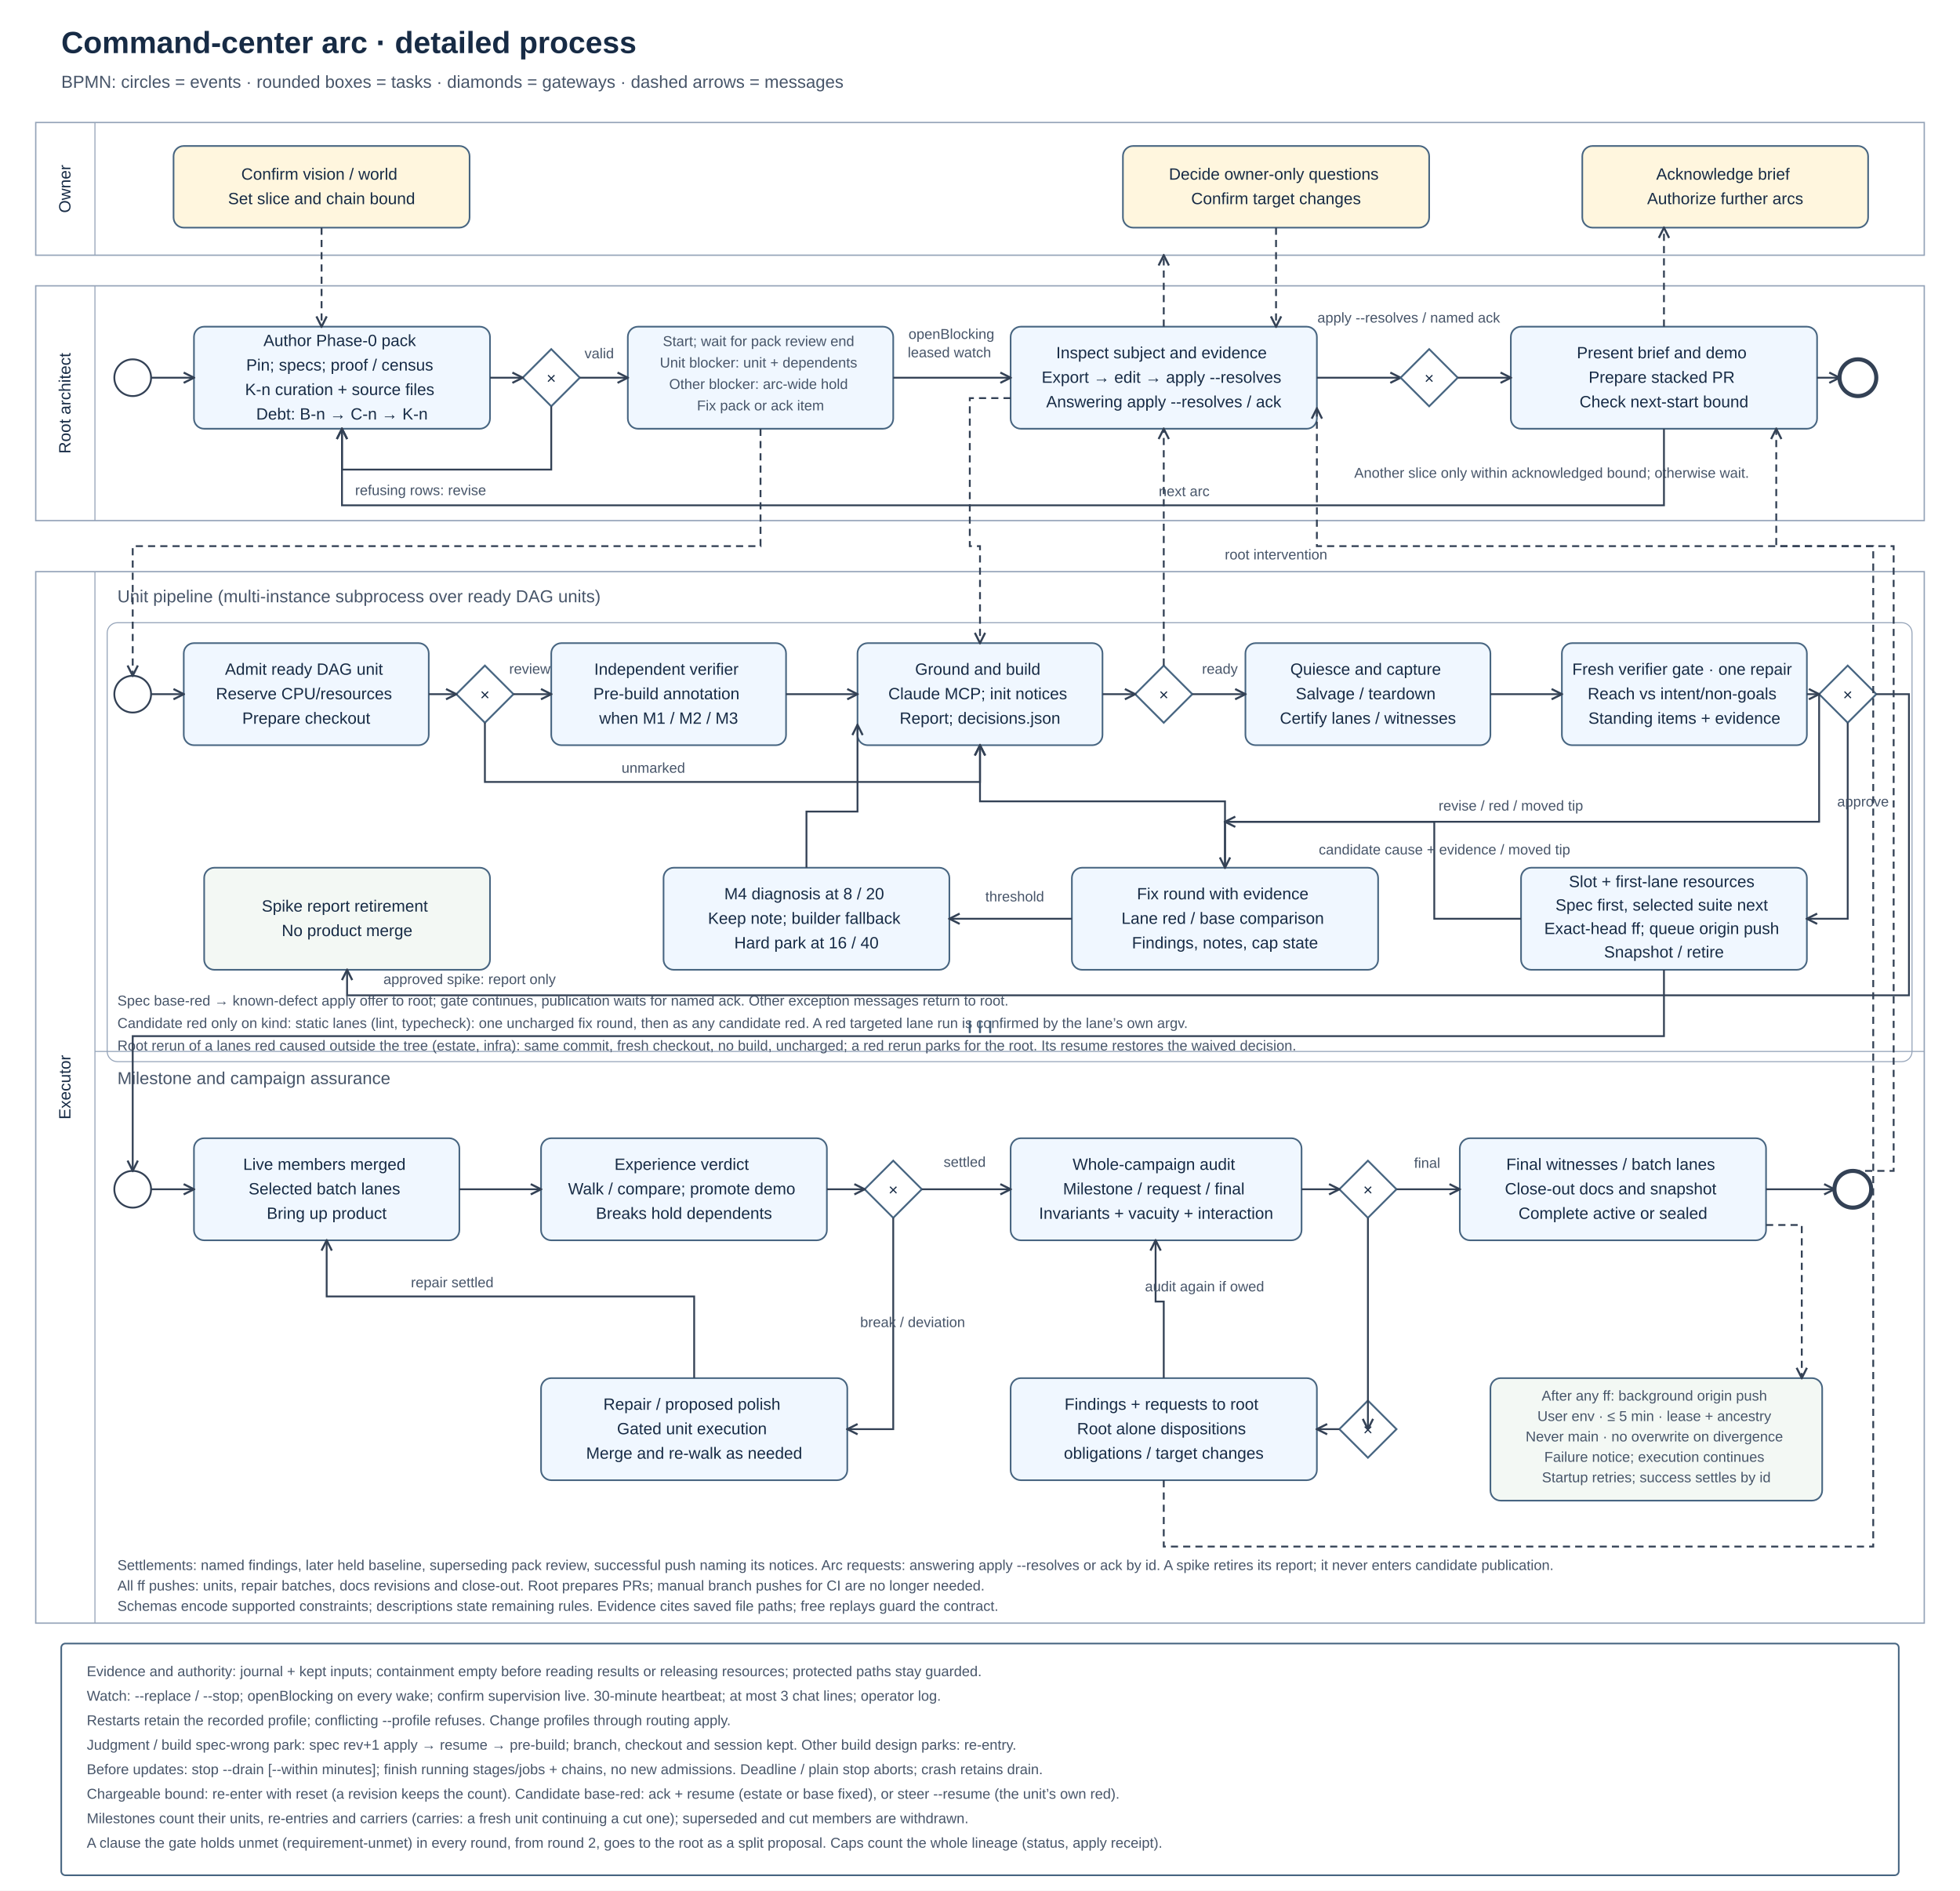
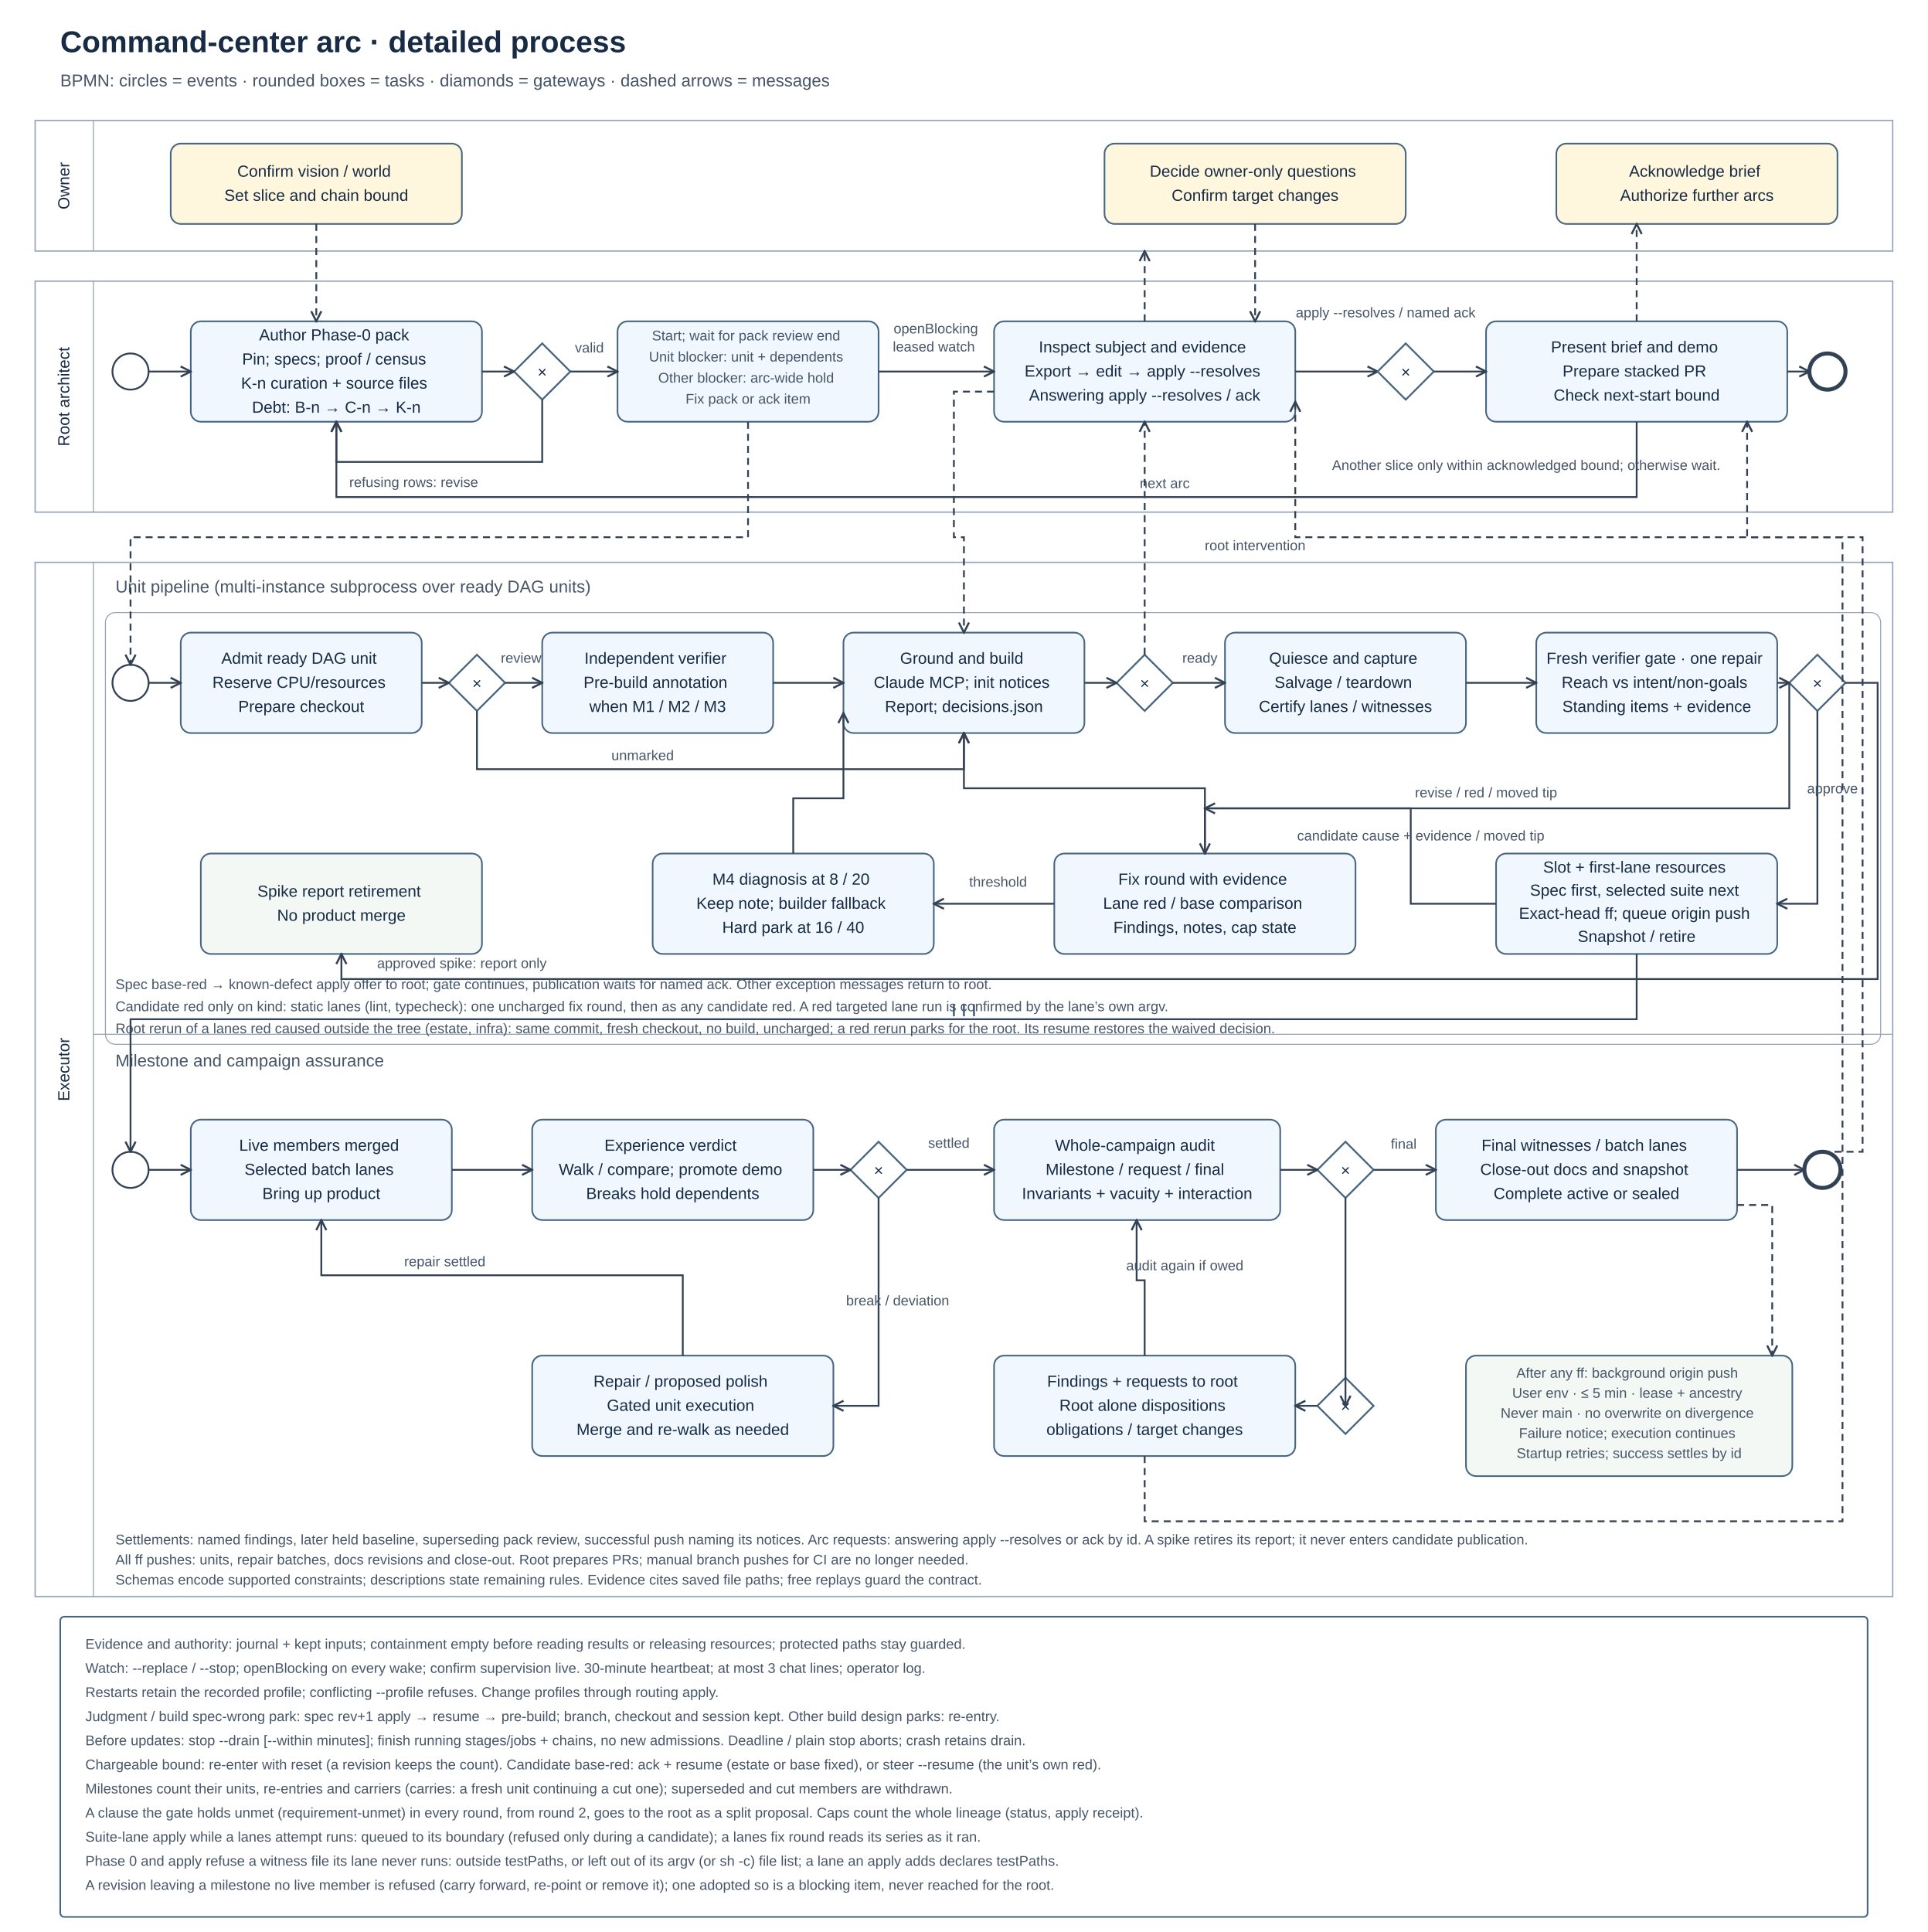
- <svg xmlns="http://www.w3.org/2000/svg" width="1920" height="1852" viewBox="0 0 1920 1852" role="img" aria-labelledby="title desc">
+ <svg xmlns="http://www.w3.org/2000/svg" width="1920" height="1924" viewBox="0 0 1920 1924" role="img" aria-labelledby="title desc">
  <defs>
    <marker id="arrow" viewBox="0 0 10 10" refX="9" refY="5" markerWidth="7" markerHeight="7" orient="auto-start-reverse">
      <path d="M 1 1 L 9 5 L 1 9" fill="none" stroke="#334155" stroke-width="1.6" />
    </marker>
  </defs>
  <style>text{font-family:Arial,Helvetica,sans-serif;fill:#172b45} .title{font-size:30px;font-weight:700}.sub{font-size:17px;fill:#475569}.label{font-size:16px}.small{font-size:14px;fill:#475569}.task{stroke:#476581;stroke-width:1.6}.edge{fill:none;stroke:#334155;stroke-width:1.8;marker-end:url(#arrow)}.msg{stroke-dasharray:7 5}.pool{fill:#fff;stroke:#94a3b8;stroke-width:1.3}</style>
-   <rect width="1920" height="1852" fill="#fff" />
+   <rect width="1920" height="1924" fill="#fff" />
  <text x="60" y="52" class="title" text-anchor="start">
    <tspan x="60" dy="0">Command-center arc · detailed process</tspan>
  </text>
  <text x="60" y="86" class="sub" text-anchor="start">
    <tspan x="60" dy="0">BPMN: circles = events · rounded boxes = tasks · diamonds = gateways · dashed arrows = messages</tspan>
  </text>
  <rect x="35" y="120" width="1850" height="130" class="pool" />
  <path d="M93 120V250" stroke="#94a3b8" />
  <text transform="translate(69 185.0) rotate(-90)" text-anchor="middle" class="label">Owner</text>
  <rect x="35" y="280" width="1850" height="230" class="pool" />
  <path d="M93 280V510" stroke="#94a3b8" />
  <text transform="translate(69 395.0) rotate(-90)" text-anchor="middle" class="label">Root architect</text>
  <rect x="35" y="560" width="1850" height="1030" class="pool" />
  <path d="M93 560V1590" stroke="#94a3b8" />
  <text transform="translate(69 1065.0) rotate(-90)" text-anchor="middle" class="label">Executor</text>
  <rect x="170" y="143" width="290" height="80" rx="10" fill="#fff6de" class="task" />
  <text x="315.0" y="176.0" class="label" text-anchor="middle">
    <tspan x="315.0" dy="0">Confirm vision / world</tspan>
    <tspan x="315.0" dy="24">Set slice and chain bound</tspan>
  </text>
  <rect x="1100" y="143" width="300" height="80" rx="10" fill="#fff6de" class="task" />
  <text x="1250.0" y="176.0" class="label" text-anchor="middle">
    <tspan x="1250.0" dy="0">Decide owner-only questions</tspan>
    <tspan x="1250.0" dy="24">Confirm target changes</tspan>
  </text>
  <rect x="1550" y="143" width="280" height="80" rx="10" fill="#fff6de" class="task" />
  <text x="1690.0" y="176.0" class="label" text-anchor="middle">
    <tspan x="1690.0" dy="0">Acknowledge brief</tspan>
    <tspan x="1690.0" dy="24">Authorize further arcs</tspan>
  </text>
  <circle cx="130" cy="370" r="18" fill="#fff" stroke="#334155" stroke-width="1.8" />
  <rect x="190" y="320" width="290" height="100" rx="10" fill="#f0f7ff" class="task" />
  <text x="335.0" y="339.0" class="label" text-anchor="middle">
    <tspan x="335.0" dy="0">Author Phase-0 pack</tspan>
    <tspan x="335.0" dy="24">Pin; specs; proof / census</tspan>
    <tspan x="335.0" dy="24">K-n curation + source files</tspan>
    <tspan x="335.0" dy="24">Debt: B-n → C-n → K-n</tspan>
  </text>
  <path d="M540 342L568 370L540 398L512 370Z" fill="#fff" stroke="#476581" stroke-width="1.8" />
  <text x="540" y="376" class="label" text-anchor="middle">
    <tspan x="540" dy="0">×</tspan>
  </text>
  <rect x="615" y="320" width="260" height="100" rx="10" fill="#f0f7ff" class="task" />
  <text x="745.0" y="339" class="small" text-anchor="middle">
    <tspan x="745.0" dy="0">Start; wait for pack review end</tspan>
    <tspan x="745.0" dy="21">Unit blocker: unit + dependents</tspan>
    <tspan x="745.0" dy="21">Other blocker: arc-wide hold</tspan>
    <tspan x="745.0" dy="21">Fix pack or ack item</tspan>
  </text>
  <rect x="990" y="320" width="300" height="100" rx="10" fill="#f0f7ff" class="task" />
  <text x="1140.0" y="351.0" class="label" text-anchor="middle">
    <tspan x="1140.0" dy="0">Inspect subject and evidence</tspan>
    <tspan x="1140.0" dy="24">Export → edit → apply --resolves</tspan>
    <tspan x="1140.0" dy="24">Answering apply --resolves / ack</tspan>
  </text>
  <rect x="1480" y="320" width="300" height="100" rx="10" fill="#f0f7ff" class="task" />
  <text x="1630.0" y="351.0" class="label" text-anchor="middle">
    <tspan x="1630.0" dy="0">Present brief and demo</tspan>
    <tspan x="1630.0" dy="24">Prepare stacked PR</tspan>
    <tspan x="1630.0" dy="24">Check next-start bound</tspan>
  </text>
  <circle cx="1820" cy="370" r="18" fill="#fff" stroke="#334155" stroke-width="4" />
  <polyline points="148,370 190,370" class="edge" />
  <polyline points="480,370 512,370" class="edge" />
  <polyline points="568,370 615,370" class="edge" />
  <text x="587" y="351" class="small" text-anchor="middle">
    <tspan x="587" dy="0">valid</tspan>
  </text>
  <polyline points="540,398 540,460 335,460 335,420" class="edge" />
  <text x="412" y="485" class="small" text-anchor="middle">
    <tspan x="412" dy="0">refusing rows: revise</tspan>
  </text>
  <polyline points="875,370 990,370" class="edge" />
  <text x="932" y="350" class="small" text-anchor="middle">
    <tspan x="932" dy="0">leased watch</tspan>
    <tspan x="932" dy="-18">openBlocking</tspan>
  </text>
  <polyline points="1290,370 1372,370" class="edge" />
  <text x="1380" y="316" class="small" text-anchor="middle">
    <tspan x="1380" dy="0">apply --resolves / named ack</tspan>
  </text>
  <path d="M1400 342L1428 370L1400 398L1372 370Z" fill="#fff" stroke="#476581" stroke-width="1.8" />
  <text x="1400" y="376" class="label" text-anchor="middle">
    <tspan x="1400" dy="0">×</tspan>
  </text>
  <polyline points="1428,370 1480,370" class="edge" />
  <polyline points="1780,370 1802,370" class="edge" />
  <polyline points="315,223 315,320" class="edge msg" />
  <polyline points="1140,320 1140,250" class="edge msg" />
  <polyline points="1250,223 1250,320" class="edge msg" />
  <polyline points="1630,320 1630,223" class="edge msg" />
  <text x="1520" y="468" class="small" text-anchor="middle">
    <tspan x="1520" dy="0">Another slice only within acknowledged bound; otherwise wait.</tspan>
  </text>
  <polyline points="1630,420 1630,495 335,495 335,420" class="edge" />
  <text x="1160" y="486" class="small" text-anchor="middle">
    <tspan x="1160" dy="0">next arc</tspan>
  </text>
  <path d="M93 1030H1885" stroke="#94a3b8" />
  <text x="115" y="590" class="sub" text-anchor="start">
    <tspan x="115" dy="0">Unit pipeline (multi-instance subprocess over ready DAG units)</tspan>
  </text>
  <rect x="105" y="610" width="1768" height="430" rx="10" fill="none" stroke="#94a3b8" />
  <path d="M950 1000v12 M960 1000v12 M970 1000v12" stroke="#476581" stroke-width="2" />
  <circle cx="130" cy="680" r="18" fill="#fff" stroke="#334155" stroke-width="1.8" />
  <rect x="180" y="630" width="240" height="100" rx="10" fill="#f0f7ff" class="task" />
  <text x="300.0" y="661.0" class="label" text-anchor="middle">
    <tspan x="300.0" dy="0">Admit ready DAG unit</tspan>
    <tspan x="300.0" dy="24">Reserve CPU/resources</tspan>
    <tspan x="300.0" dy="24">Prepare checkout</tspan>
  </text>
  <path d="M475 652L503 680L475 708L447 680Z" fill="#fff" stroke="#476581" stroke-width="1.8" />
  <text x="475" y="686" class="label" text-anchor="middle">
    <tspan x="475" dy="0">×</tspan>
  </text>
  <rect x="540" y="630" width="230" height="100" rx="10" fill="#f0f7ff" class="task" />
  <text x="655.0" y="661.0" class="label" text-anchor="middle">
    <tspan x="655.0" dy="0">Independent verifier</tspan>
    <tspan x="655.0" dy="24">Pre-build annotation</tspan>
    <tspan x="655.0" dy="24">when M1 / M2 / M3</tspan>
  </text>
  <rect x="840" y="630" width="240" height="100" rx="10" fill="#f0f7ff" class="task" />
  <text x="960.0" y="661.0" class="label" text-anchor="middle">
    <tspan x="960.0" dy="0">Ground and build</tspan>
    <tspan x="960.0" dy="24">Claude MCP; init notices</tspan>
    <tspan x="960.0" dy="24">Report; decisions.json</tspan>
  </text>
  <path d="M1140 652L1168 680L1140 708L1112 680Z" fill="#fff" stroke="#476581" stroke-width="1.8" />
  <text x="1140" y="686" class="label" text-anchor="middle">
    <tspan x="1140" dy="0">×</tspan>
  </text>
  <rect x="1220" y="630" width="240" height="100" rx="10" fill="#f0f7ff" class="task" />
  <text x="1340.0" y="661.0" class="label" text-anchor="middle">
    <tspan x="1340.0" dy="0">Quiesce and capture</tspan>
    <tspan x="1340.0" dy="24">Salvage / teardown</tspan>
    <tspan x="1340.0" dy="24">Certify lanes / witnesses</tspan>
  </text>
  <rect x="1530" y="630" width="240" height="100" rx="10" fill="#f0f7ff" class="task" />
  <text x="1650.0" y="661.0" class="label" text-anchor="middle">
    <tspan x="1650.0" dy="0">Fresh verifier gate · one repair</tspan>
    <tspan x="1650.0" dy="24">Reach vs intent/non-goals</tspan>
    <tspan x="1650.0" dy="24">Standing items + evidence</tspan>
  </text>
  <polyline points="148,680 180,680" class="edge" />
  <polyline points="420,680 447,680" class="edge" />
  <polyline points="503,680 540,680" class="edge" />
  <text x="519" y="660" class="small" text-anchor="middle">
    <tspan x="519" dy="0">review</tspan>
  </text>
  <polyline points="770,680 840,680" class="edge" />
  <polyline points="475,708 475,766 960,766 960,730" class="edge" />
  <text x="640" y="757" class="small" text-anchor="middle">
    <tspan x="640" dy="0">unmarked</tspan>
  </text>
  <polyline points="1080,680 1112,680" class="edge" />
  <polyline points="1168,680 1220,680" class="edge" />
  <text x="1195" y="660" class="small" text-anchor="middle">
    <tspan x="1195" dy="0">ready</tspan>
  </text>
  <polyline points="1460,680 1530,680" class="edge" />
  <polyline points="745,420 745,535 130,535 130,662" class="edge msg" />
  <path d="M1810 652L1838 680L1810 708L1782 680Z" fill="#fff" stroke="#476581" stroke-width="1.8" />
  <text x="1810" y="686" class="label" text-anchor="middle">
    <tspan x="1810" dy="0">×</tspan>
  </text>
  <polyline points="1770,680 1782,680" class="edge" />
  <rect x="1490" y="850" width="280" height="100" rx="10" fill="#f0f7ff" class="task" />
  <text x="1630.0" y="869" class="label" text-anchor="middle">
    <tspan x="1630.0" dy="0">Slot + first-lane resources</tspan>
    <tspan x="1630.0" dy="23">Spec first, selected suite next</tspan>
    <tspan x="1630.0" dy="23">Exact-head ff; queue origin push</tspan>
    <tspan x="1630.0" dy="23">Snapshot / retire</tspan>
  </text>
  <polyline points="1810,708 1810,900 1770,900" class="edge" />
  <text x="1825" y="790" class="small" text-anchor="middle">
    <tspan x="1825" dy="0">approve</tspan>
  </text>
  <rect x="1050" y="850" width="300" height="100" rx="10" fill="#f0f7ff" class="task" />
  <text x="1200.0" y="881.0" class="label" text-anchor="middle">
    <tspan x="1200.0" dy="0">Fix round with evidence</tspan>
    <tspan x="1200.0" dy="24">Lane red / base comparison</tspan>
    <tspan x="1200.0" dy="24">Findings, notes, cap state</tspan>
  </text>
  <rect x="650" y="850" width="280" height="100" rx="10" fill="#f0f7ff" class="task" />
  <text x="790.0" y="881.0" class="label" text-anchor="middle">
    <tspan x="790.0" dy="0">M4 diagnosis at 8 / 20</tspan>
    <tspan x="790.0" dy="24">Keep note; builder fallback</tspan>
    <tspan x="790.0" dy="24">Hard park at 16 / 40</tspan>
  </text>
  <rect x="200" y="850" width="280" height="100" rx="10" fill="#f3f8f4" class="task" />
  <text x="340.0" y="893.0" class="label" text-anchor="middle">
    <tspan x="340.0" dy="0">Spike report retirement</tspan>
    <tspan x="340.0" dy="24">No product merge</tspan>
  </text>
  <polyline points="1782,680 1782,805 1200,805 1200,850" class="edge" />
  <text x="1480" y="794" class="small" text-anchor="middle">
    <tspan x="1480" dy="0">revise / red / moved tip</tspan>
  </text>
  <polyline points="1200,850 1200,785 960,785 960,730" class="edge" />
  <polyline points="1050,900 930,900" class="edge" />
  <text x="994" y="883" class="small" text-anchor="middle">
    <tspan x="994" dy="0">threshold</tspan>
  </text>
  <polyline points="790,850 790,795 840,795 840,710" class="edge" />
  <polyline points="1838,680 1870,680 1870,975 340,975 340,950" class="edge" />
  <text x="460" y="964" class="small" text-anchor="middle">
    <tspan x="460" dy="0">approved spike: report only</tspan>
  </text>
  <polyline points="1490,900 1405,900 1405,805 1200,805" class="edge" />
  <text x="1415" y="837" class="small" text-anchor="middle">
    <tspan x="1415" dy="0">candidate cause + evidence / moved tip</tspan>
  </text>
  <text x="115" y="985" class="small" text-anchor="start">
    <tspan x="115" dy="0">Spec base-red → known-defect apply offer to root; gate continues, publication waits for named ack. Other exception messages return to root.</tspan>
  </text>
  <text x="115" y="1007" class="small" text-anchor="start">
    <tspan x="115" dy="0">Candidate red only on kind: static lanes (lint, typecheck): one uncharged fix round, then as any candidate red. A red targeted lane run is confirmed by the lane’s own argv.</tspan>
  </text>
  <text x="115" y="1029" class="small" text-anchor="start">
    <tspan x="115" dy="0">Root rerun of a lanes red caused outside the tree (estate, infra): same commit, fresh checkout, no build, uncharged; a red rerun parks for the root. Its resume restores the waived decision.</tspan>
  </text>
  <polyline points="1140,652 1140,535 1140,420" class="edge msg" />
  <text x="1250" y="548" class="small" text-anchor="middle">
    <tspan x="1250" dy="0">root intervention</tspan>
  </text>
  <polyline points="990,390 950,390 950,535 960,535 960,630" class="edge msg" />
  <text x="115" y="1062" class="sub" text-anchor="start">
    <tspan x="115" dy="0">Milestone and campaign assurance</tspan>
  </text>
  <circle cx="130" cy="1165" r="18" fill="#fff" stroke="#334155" stroke-width="1.8" />
  <rect x="190" y="1115" width="260" height="100" rx="10" fill="#f0f7ff" class="task" />
  <text x="320.0" y="1146.0" class="label" text-anchor="middle">
    <tspan x="320.0" dy="0">Live members merged</tspan>
    <tspan x="320.0" dy="24">Selected batch lanes</tspan>
    <tspan x="320.0" dy="24">Bring up product</tspan>
  </text>
  <rect x="530" y="1115" width="280" height="100" rx="10" fill="#f0f7ff" class="task" />
  <text x="670.0" y="1146.0" class="label" text-anchor="middle">
    <tspan x="670.0" dy="0">Experience verdict</tspan>
    <tspan x="670.0" dy="24">Walk / compare; promote demo</tspan>
    <tspan x="670.0" dy="24">Breaks hold dependents</tspan>
  </text>
  <path d="M875 1137L903 1165L875 1193L847 1165Z" fill="#fff" stroke="#476581" stroke-width="1.8" />
  <text x="875" y="1171" class="label" text-anchor="middle">
    <tspan x="875" dy="0">×</tspan>
  </text>
  <rect x="990" y="1115" width="285" height="100" rx="10" fill="#f0f7ff" class="task" />
  <text x="1132.5" y="1146.0" class="label" text-anchor="middle">
    <tspan x="1132.5" dy="0">Whole-campaign audit</tspan>
    <tspan x="1132.5" dy="24">Milestone / request / final</tspan>
    <tspan x="1132.5" dy="24">Invariants + vacuity + interaction</tspan>
  </text>
  <path d="M1340 1137L1368 1165L1340 1193L1312 1165Z" fill="#fff" stroke="#476581" stroke-width="1.8" />
  <text x="1340" y="1171" class="label" text-anchor="middle">
    <tspan x="1340" dy="0">×</tspan>
  </text>
  <rect x="1430" y="1115" width="300" height="100" rx="10" fill="#f0f7ff" class="task" />
  <text x="1580.0" y="1146.0" class="label" text-anchor="middle">
    <tspan x="1580.0" dy="0">Final witnesses / batch lanes</tspan>
    <tspan x="1580.0" dy="24">Close-out docs and snapshot</tspan>
    <tspan x="1580.0" dy="24">Complete active or sealed</tspan>
  </text>
  <circle cx="1815" cy="1165" r="18" fill="#fff" stroke="#334155" stroke-width="4" />
  <rect x="1460" y="1350" width="325" height="120" rx="10" fill="#f3f8f4" class="task" />
  <text x="1622.5" y="1372" class="small" text-anchor="middle">
    <tspan x="1622.5" dy="0">After any ff: background origin push</tspan>
    <tspan x="1622.5" dy="20">User env · ≤ 5 min · lease + ancestry</tspan>
    <tspan x="1622.5" dy="20">Never main · no overwrite on divergence</tspan>
    <tspan x="1622.5" dy="20">Failure notice; execution continues</tspan>
    <tspan x="1622.5" dy="20">Startup retries; success settles by id</tspan>
  </text>
  <polyline points="1730,1200 1765,1200 1765,1350" class="edge msg" />
  <polyline points="1630,950 1630,1015 130,1015 130,1147" class="edge" />
  <polyline points="148,1165 190,1165" class="edge" />
  <polyline points="450,1165 530,1165" class="edge" />
  <polyline points="810,1165 847,1165" class="edge" />
  <polyline points="903,1165 990,1165" class="edge" />
  <text x="945" y="1143" class="small" text-anchor="middle">
    <tspan x="945" dy="0">settled</tspan>
  </text>
  <polyline points="1275,1165 1312,1165" class="edge" />
  <polyline points="1368,1165 1430,1165" class="edge" />
  <text x="1398" y="1144" class="small" text-anchor="middle">
    <tspan x="1398" dy="0">final</tspan>
  </text>
  <polyline points="1730,1165 1797,1165" class="edge" />
  <rect x="530" y="1350" width="300" height="100" rx="10" fill="#f0f7ff" class="task" />
  <text x="680.0" y="1381.0" class="label" text-anchor="middle">
    <tspan x="680.0" dy="0">Repair / proposed polish</tspan>
    <tspan x="680.0" dy="24">Gated unit execution</tspan>
    <tspan x="680.0" dy="24">Merge and re-walk as needed</tspan>
  </text>
  <rect x="990" y="1350" width="300" height="100" rx="10" fill="#f0f7ff" class="task" />
  <text x="1140.0" y="1381.0" class="label" text-anchor="middle">
    <tspan x="1140.0" dy="0">Findings + requests to root</tspan>
    <tspan x="1140.0" dy="24">Root alone dispositions</tspan>
    <tspan x="1140.0" dy="24">obligations / target changes</tspan>
  </text>
  <path d="M1340 1372L1368 1400L1340 1428L1312 1400Z" fill="#fff" stroke="#476581" stroke-width="1.8" />
  <text x="1340" y="1406" class="label" text-anchor="middle">
    <tspan x="1340" dy="0">×</tspan>
  </text>
  <polyline points="875,1193 875,1400 830,1400" class="edge" />
  <text x="894" y="1300" class="small" text-anchor="middle">
    <tspan x="894" dy="0">break / deviation</tspan>
  </text>
  <polyline points="680,1350 680,1270 320,1270 320,1215" class="edge" />
  <text x="443" y="1261" class="small" text-anchor="middle">
    <tspan x="443" dy="0">repair settled</tspan>
  </text>
  <polyline points="1340,1193 1340,1400" class="edge" />
  <polyline points="1312,1400 1290,1400" class="edge" />
  <polyline points="1140,1350 1140,1275 1132,1275 1132,1215" class="edge" />
  <text x="1180" y="1265" class="small" text-anchor="middle">
    <tspan x="1180" dy="0">audit again if owed</tspan>
  </text>
  <polyline points="1140,1450 1140,1515 1835,1515 1835,535 1290,535 1290,400" class="edge msg" />
  <polyline points="1815,1147 1855,1147 1855,535 1740,535 1740,420" class="edge msg" />
  <text x="115" y="1538" class="small" text-anchor="start">
    <tspan x="115" dy="0">Settlements: named findings, later held baseline, superseding pack review, successful push naming its notices. Arc requests: answering apply --resolves or ack by id. A spike retires its report; it never enters candidate publication.</tspan>
    <tspan x="115" dy="20">All ff pushes: units, repair batches, docs revisions and close-out. Root prepares PRs; manual branch pushes for CI are no longer needed.</tspan>
    <tspan x="115" dy="20">Schemas encode supported constraints; descriptions state remaining rules. Evidence cites saved file paths; free replays guard the contract.</tspan>
  </text>
-   <rect x="60" y="1610" width="1800" height="227" rx="4" fill="#fff" class="task" />
+   <rect x="60" y="1610" width="1800" height="299" rx="4" fill="#fff" class="task" />
  <text x="85" y="1642" class="small" text-anchor="start">
    <tspan x="85" dy="0">Evidence and authority: journal + kept inputs; containment empty before reading results or releasing resources; protected paths stay guarded.</tspan>
    <tspan x="85" dy="24">Watch: --replace / --stop; openBlocking on every wake; confirm supervision live. 30-minute heartbeat; at most 3 chat lines; operator log.</tspan>
    <tspan x="85" dy="24">Restarts retain the recorded profile; conflicting --profile refuses. Change profiles through routing apply.</tspan>
    <tspan x="85" dy="24">Judgment / build spec-wrong park: spec rev+1 apply → resume → pre-build; branch, checkout and session kept. Other build design parks: re-entry.</tspan>
    <tspan x="85" dy="24">Before updates: stop --drain [--within minutes]; finish running stages/jobs + chains, no new admissions. Deadline / plain stop aborts; crash retains drain.</tspan>
    <tspan x="85" dy="24">Chargeable bound: re-enter with reset (a revision keeps the count). Candidate base-red: ack + resume (estate or base fixed), or steer --resume (the unit’s own red).</tspan>
    <tspan x="85" dy="24">Milestones count their units, re-entries and carriers (carries: a fresh unit continuing a cut one); superseded and cut members are withdrawn.</tspan>
    <tspan x="85" dy="24">A clause the gate holds unmet (requirement-unmet) in every round, from round 2, goes to the root as a split proposal. Caps count the whole lineage (status, apply receipt).</tspan>
+     <tspan x="85" dy="24">Suite-lane apply while a lanes attempt runs: queued to its boundary (refused only during a candidate); a lanes fix round reads its series as it ran.</tspan>
+     <tspan x="85" dy="24">Phase 0 and apply refuse a witness file its lane never runs: outside testPaths, or left out of its argv (or sh -c) file list; a lane an apply adds declares testPaths.</tspan>
+     <tspan x="85" dy="24">A revision leaving a milestone no live member is refused (carry forward, re-point or remove it); one adopted so is a blocking item, never reached for the root.</tspan>
  </text>
</svg>
